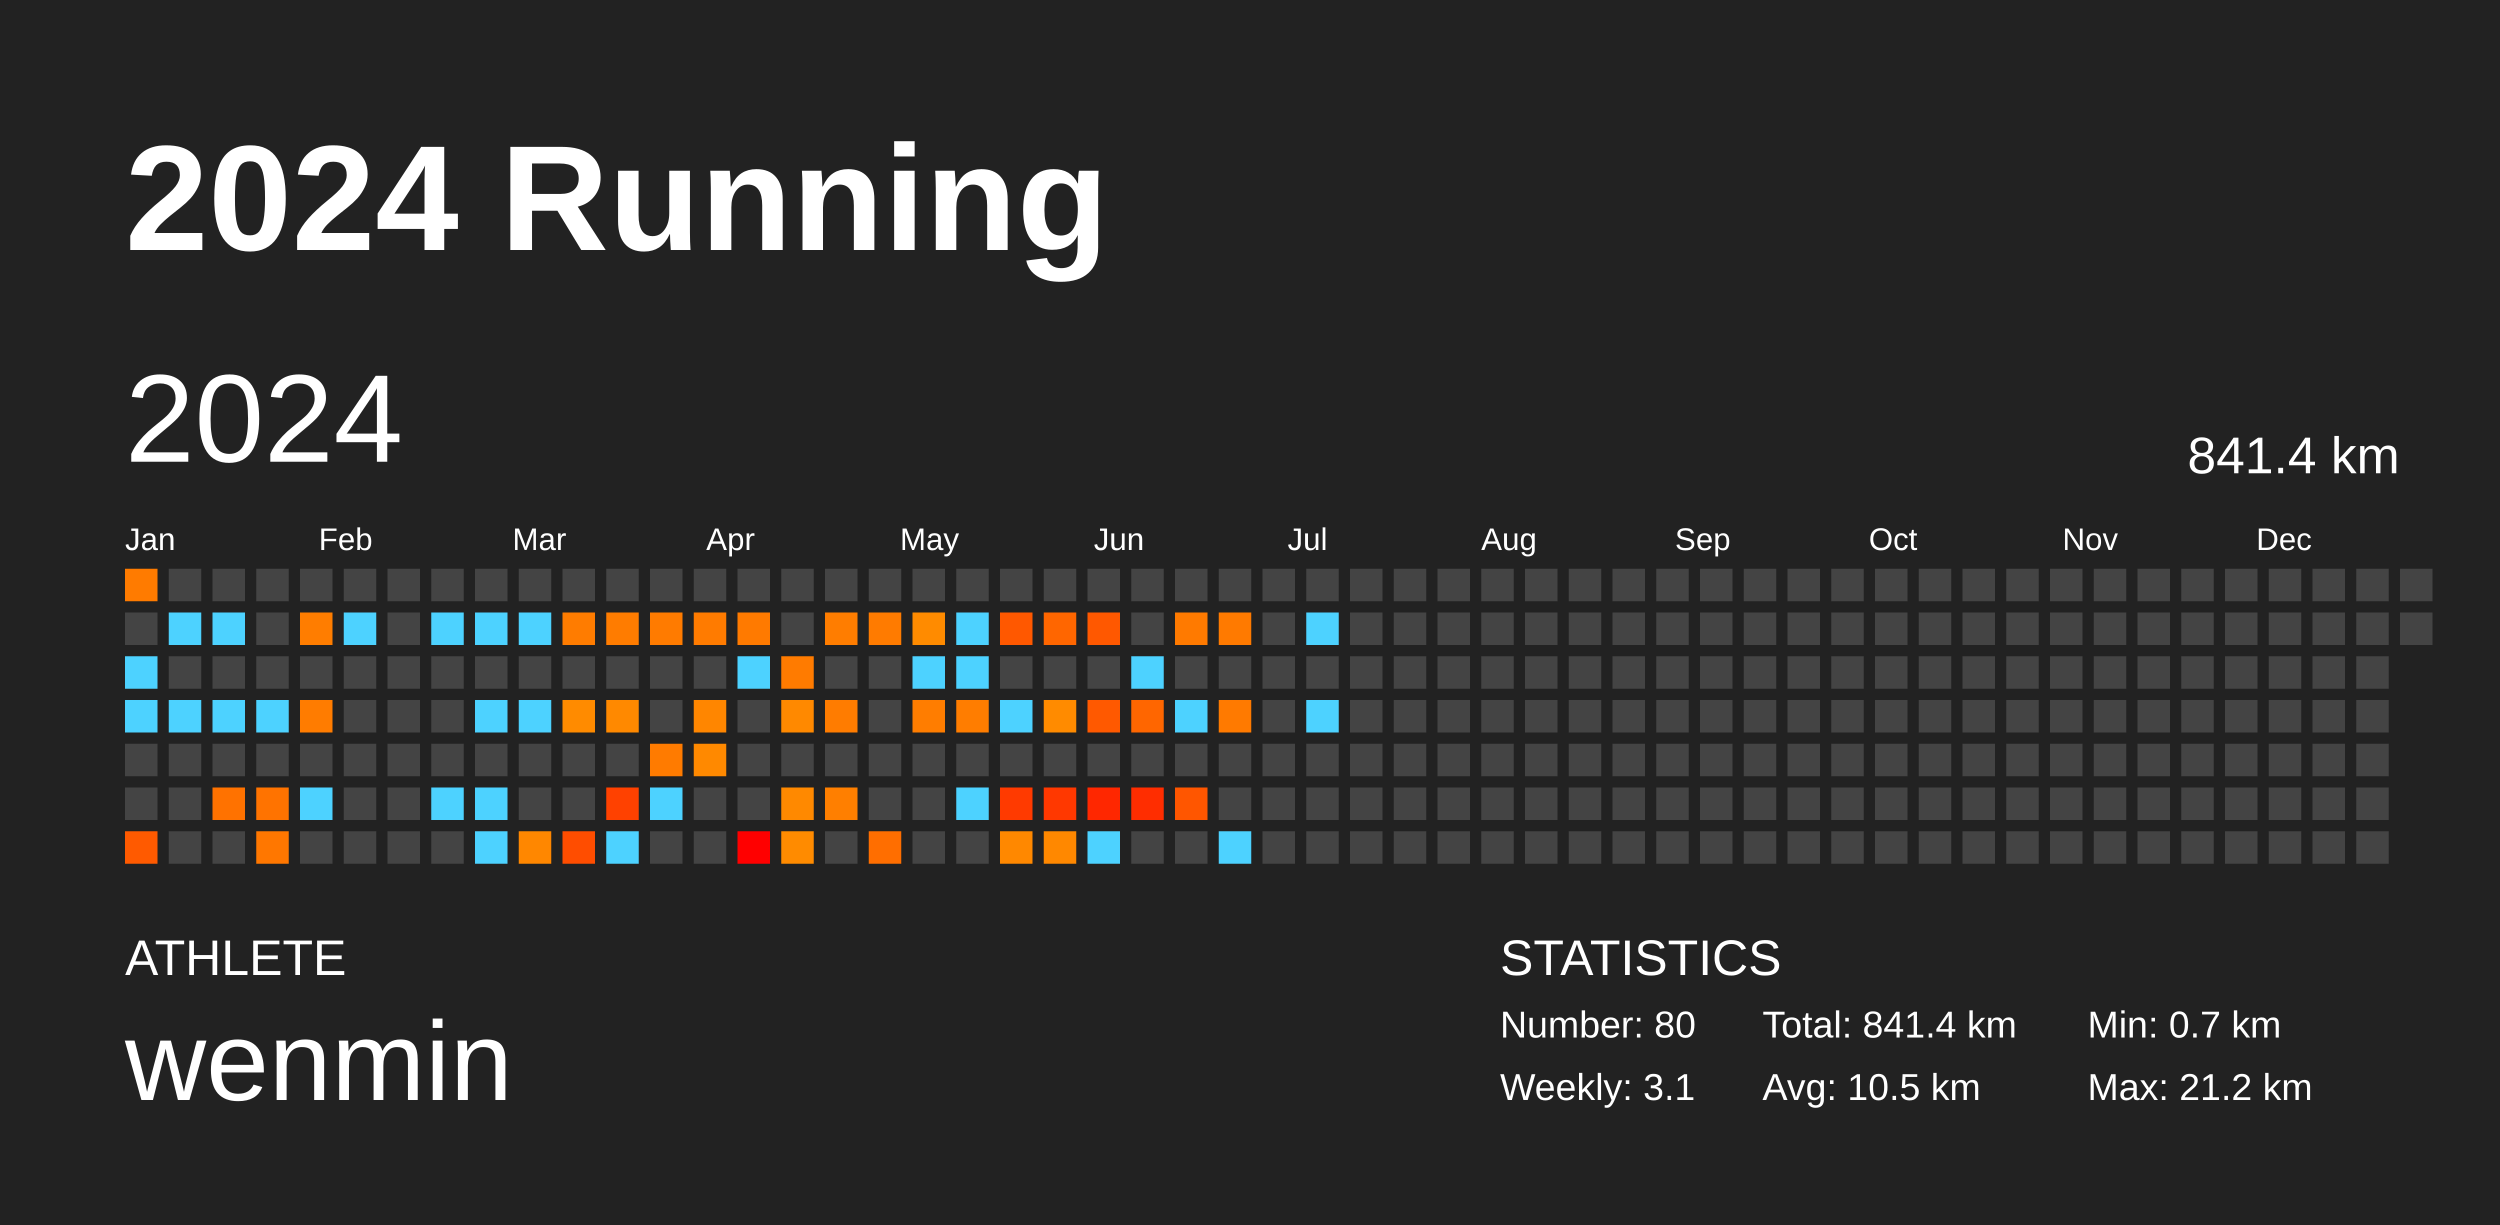
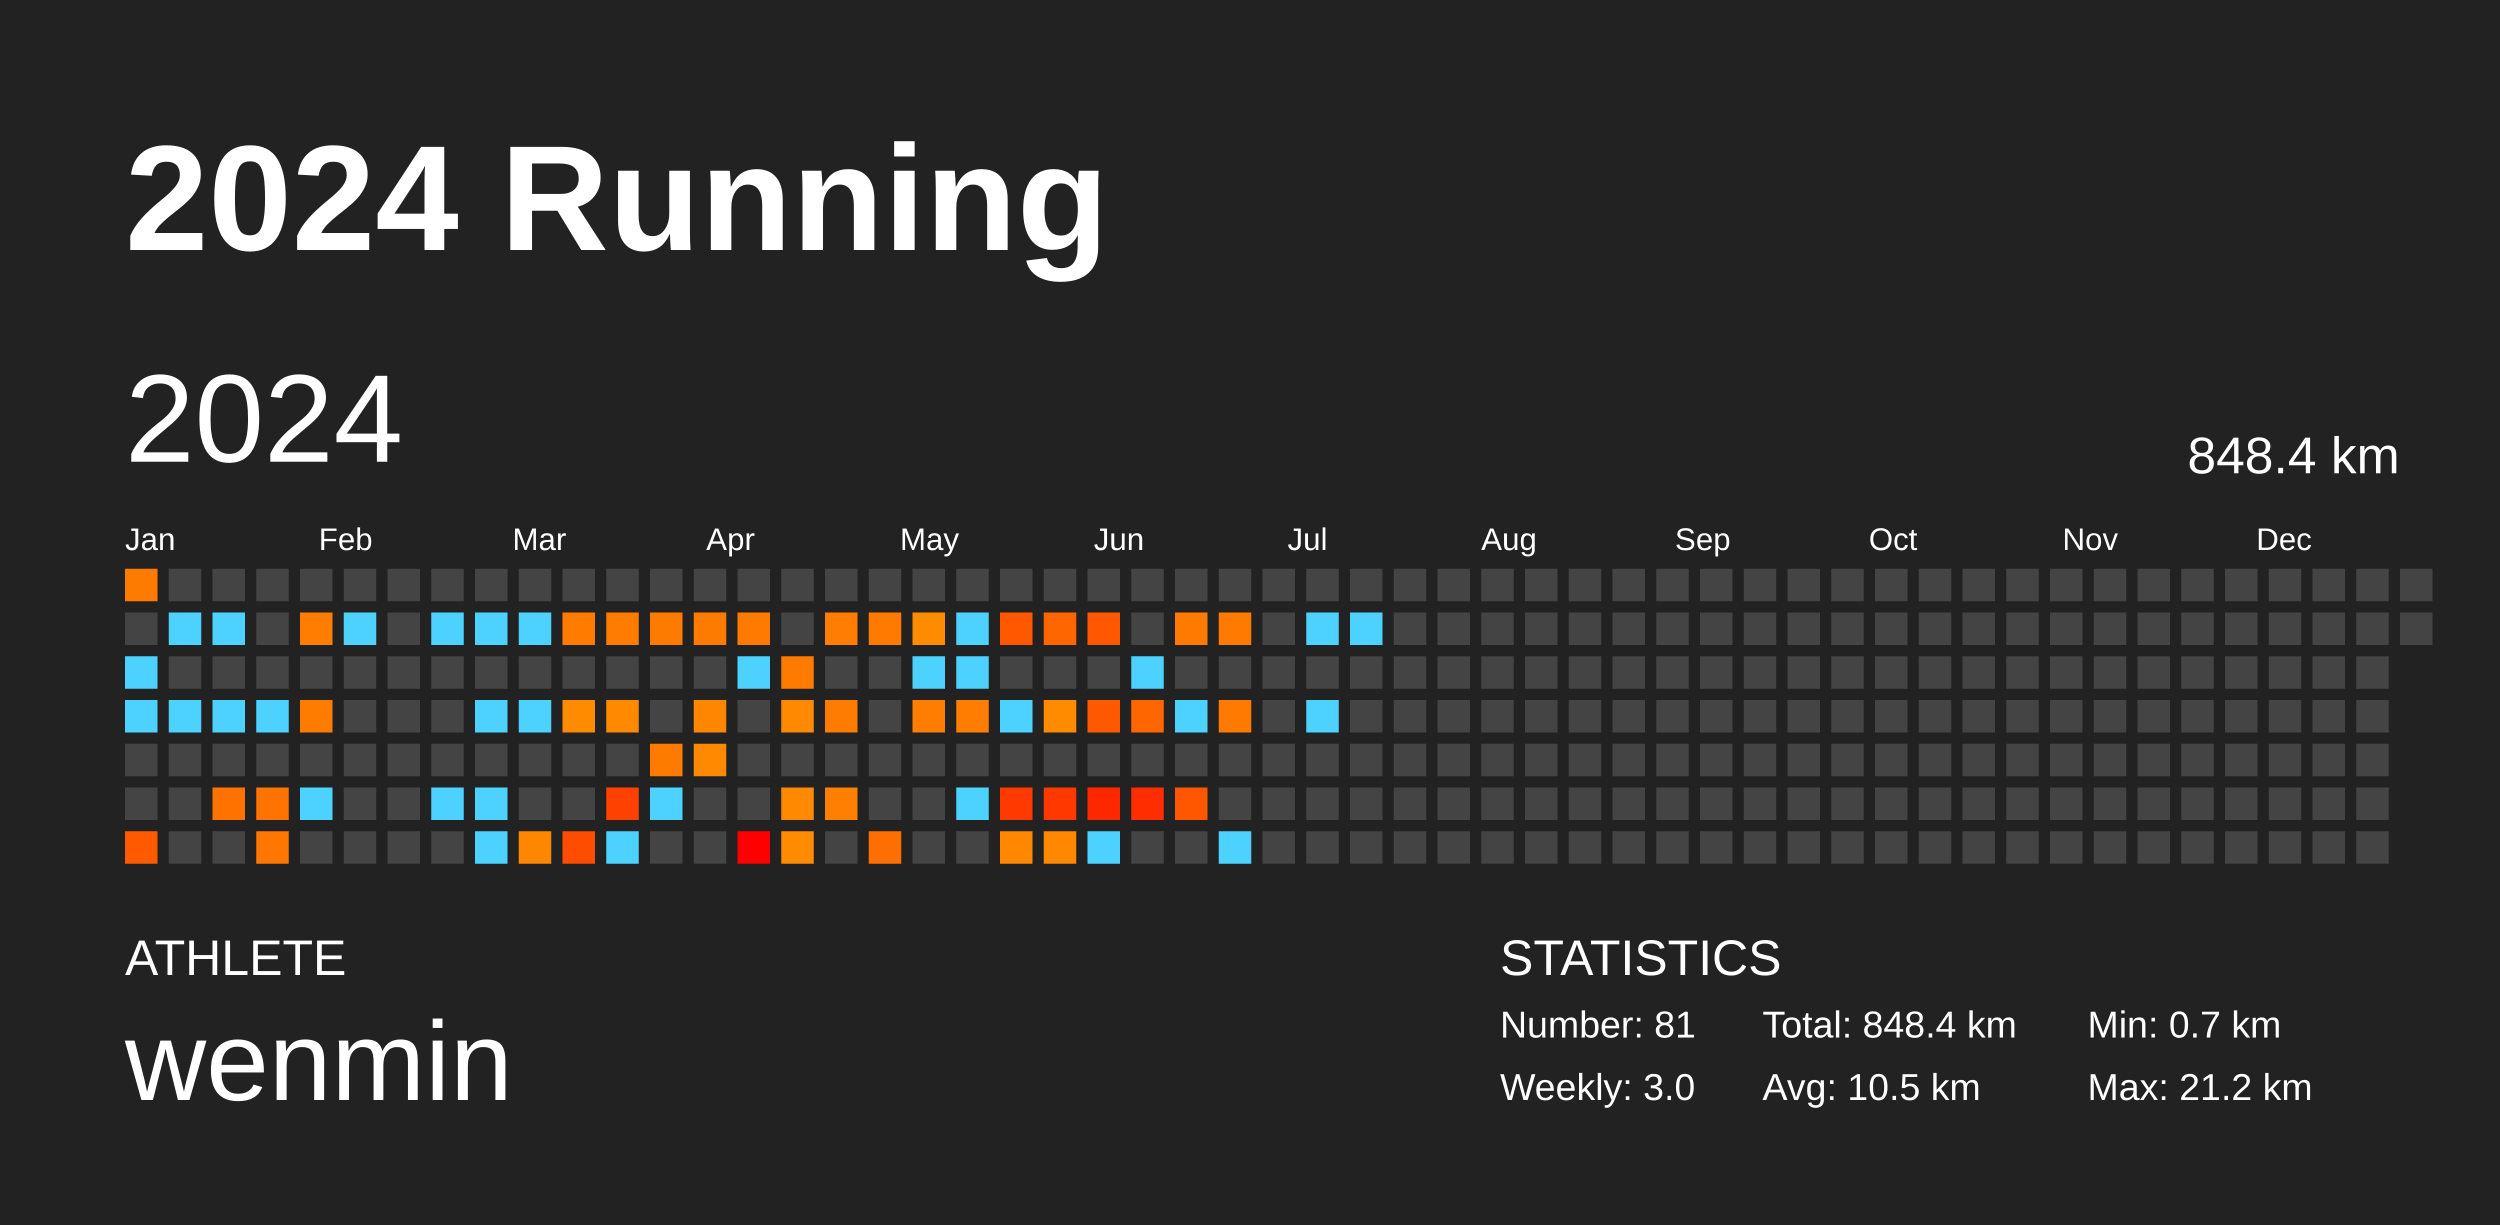
<svg xmlns="http://www.w3.org/2000/svg" baseProfile="full" height="98mm" version="1.1" viewBox="0,0,200,98" width="200mm">
  <defs />
  <rect fill="#222222" height="98" width="200" x="0" y="0" />
  <text fill="#FFFFFF" style="font-size:12px; font-family:Arial; font-weight:bold;" x="10" y="20">2024 Running</text>
  <text fill="#FFFFFF" style="font-size:4px; font-family:Arial" x="10" y="78">ATHLETE</text>
  <text fill="#FFFFFF" style="font-size:9px; font-family:Arial" x="10" y="88">wenmin</text>
  <text fill="#FFFFFF" style="font-size:4px; font-family:Arial" x="120" y="78">STATISTICS</text>
-   <text fill="#FFFFFF" style="font-size:3px; font-family:Arial" x="120" y="83">Number: 80</text>
-   <text fill="#FFFFFF" style="font-size:3px; font-family:Arial" x="120" y="88">Weekly: 3.1</text>
-   <text fill="#FFFFFF" style="font-size:3px; font-family:Arial" x="141" y="83">Total: 841.4 km</text>
+   <text fill="#FFFFFF" style="font-size:3px; font-family:Arial" x="120" y="83">Number: 81</text>
+   <text fill="#FFFFFF" style="font-size:3px; font-family:Arial" x="120" y="88">Weekly: 3.0</text>
+   <text fill="#FFFFFF" style="font-size:3px; font-family:Arial" x="141" y="83">Total: 848.4 km</text>
  <text fill="#FFFFFF" style="font-size:3px; font-family:Arial" x="141" y="88">Avg: 10.5 km</text>
  <text fill="#FFFFFF" style="font-size:3px; font-family:Arial" x="167" y="83">Min: 0.7 km</text>
  <text fill="#FFFFFF" style="font-size:3px; font-family:Arial" x="167" y="88">Max: 21.2 km</text>
  <text dominant-baseline="hanging" fill="#FFFFFF" style="font-size:10.0px; font-family:Arial;" x="10" y="30">2024</text>
-   <text dominant-baseline="hanging" fill="#FFFFFF" style="font-size:4.125px; font-family:Arial;" x="175" y="35">841.4 km</text>
+   <text dominant-baseline="hanging" fill="#FFFFFF" style="font-size:4.125px; font-family:Arial;" x="175" y="35">848.4 km</text>
  <text fill="#FFFFFF" style="font-size:2.5px; font-family:Arial" x="10.0" y="44">Jan</text>
  <text fill="#FFFFFF" style="font-size:2.5px; font-family:Arial" x="25.5" y="44">Feb</text>
  <text fill="#FFFFFF" style="font-size:2.5px; font-family:Arial" x="41.0" y="44">Mar</text>
  <text fill="#FFFFFF" style="font-size:2.5px; font-family:Arial" x="56.5" y="44">Apr</text>
  <text fill="#FFFFFF" style="font-size:2.5px; font-family:Arial" x="72.0" y="44">May</text>
  <text fill="#FFFFFF" style="font-size:2.5px; font-family:Arial" x="87.5" y="44">Jun</text>
  <text fill="#FFFFFF" style="font-size:2.5px; font-family:Arial" x="103.0" y="44">Jul</text>
  <text fill="#FFFFFF" style="font-size:2.5px; font-family:Arial" x="118.5" y="44">Aug</text>
  <text fill="#FFFFFF" style="font-size:2.5px; font-family:Arial" x="134.0" y="44">Sep</text>
  <text fill="#FFFFFF" style="font-size:2.5px; font-family:Arial" x="149.5" y="44">Oct</text>
  <text fill="#FFFFFF" style="font-size:2.5px; font-family:Arial" x="165.0" y="44">Nov</text>
  <text fill="#FFFFFF" style="font-size:2.5px; font-family:Arial" x="180.5" y="44">Dec</text>
  <rect fill="#ff7b00" height="2.6" width="2.6" x="10.0" y="45.5" />
  <rect fill="#444444" height="2.6" width="2.6" x="10.0" y="49.0" />
  <rect fill="#4dd2ff" height="2.6" width="2.6" x="10.0" y="52.5" />
  <rect fill="#4dd2ff" height="2.6" width="2.6" x="10.0" y="56.0" />
  <rect fill="#444444" height="2.6" width="2.6" x="10.0" y="59.5" />
  <rect fill="#444444" height="2.6" width="2.6" x="10.0" y="63.0" />
  <rect fill="#ff5a00" height="2.6" width="2.6" x="10.0" y="66.5" />
  <rect fill="#444444" height="2.6" width="2.6" x="13.5" y="45.5" />
  <rect fill="#4dd2ff" height="2.6" width="2.6" x="13.5" y="49.0" />
  <rect fill="#444444" height="2.6" width="2.6" x="13.5" y="52.5" />
  <rect fill="#4dd2ff" height="2.6" width="2.6" x="13.5" y="56.0" />
  <rect fill="#444444" height="2.6" width="2.6" x="13.5" y="59.5" />
  <rect fill="#444444" height="2.6" width="2.6" x="13.5" y="63.0" />
  <rect fill="#444444" height="2.6" width="2.6" x="13.5" y="66.5" />
  <rect fill="#444444" height="2.6" width="2.6" x="17.0" y="45.5" />
  <rect fill="#4dd2ff" height="2.6" width="2.6" x="17.0" y="49.0" />
  <rect fill="#444444" height="2.6" width="2.6" x="17.0" y="52.5" />
  <rect fill="#4dd2ff" height="2.6" width="2.6" x="17.0" y="56.0" />
  <rect fill="#444444" height="2.6" width="2.6" x="17.0" y="59.5" />
  <rect fill="#ff7200" height="2.6" width="2.6" x="17.0" y="63.0" />
  <rect fill="#444444" height="2.6" width="2.6" x="17.0" y="66.5" />
  <rect fill="#444444" height="2.6" width="2.6" x="20.5" y="45.5" />
  <rect fill="#444444" height="2.6" width="2.6" x="20.5" y="49.0" />
  <rect fill="#444444" height="2.6" width="2.6" x="20.5" y="52.5" />
  <rect fill="#4dd2ff" height="2.6" width="2.6" x="20.5" y="56.0" />
  <rect fill="#444444" height="2.6" width="2.6" x="20.5" y="59.5" />
  <rect fill="#ff7300" height="2.6" width="2.6" x="20.5" y="63.0" />
  <rect fill="#ff7700" height="2.6" width="2.6" x="20.5" y="66.5" />
  <rect fill="#444444" height="2.6" width="2.6" x="24.0" y="45.5" />
  <rect fill="#ff7d00" height="2.6" width="2.6" x="24.0" y="49.0" />
  <rect fill="#444444" height="2.6" width="2.6" x="24.0" y="52.5" />
  <rect fill="#ff7c00" height="2.6" width="2.6" x="24.0" y="56.0" />
  <rect fill="#444444" height="2.6" width="2.6" x="24.0" y="59.5" />
  <rect fill="#4dd2ff" height="2.6" width="2.6" x="24.0" y="63.0" />
  <rect fill="#444444" height="2.6" width="2.6" x="24.0" y="66.5" />
  <rect fill="#444444" height="2.6" width="2.6" x="27.5" y="45.5" />
  <rect fill="#4dd2ff" height="2.6" width="2.6" x="27.5" y="49.0" />
  <rect fill="#444444" height="2.6" width="2.6" x="27.5" y="52.5" />
  <rect fill="#444444" height="2.6" width="2.6" x="27.5" y="56.0" />
  <rect fill="#444444" height="2.6" width="2.6" x="27.5" y="59.5" />
  <rect fill="#444444" height="2.6" width="2.6" x="27.5" y="63.0" />
  <rect fill="#444444" height="2.6" width="2.6" x="27.5" y="66.5" />
  <rect fill="#444444" height="2.6" width="2.6" x="31.0" y="45.5" />
  <rect fill="#444444" height="2.6" width="2.6" x="31.0" y="49.0" />
  <rect fill="#444444" height="2.6" width="2.6" x="31.0" y="52.5" />
  <rect fill="#444444" height="2.6" width="2.6" x="31.0" y="56.0" />
  <rect fill="#444444" height="2.6" width="2.6" x="31.0" y="59.5" />
  <rect fill="#444444" height="2.6" width="2.6" x="31.0" y="63.0" />
  <rect fill="#444444" height="2.6" width="2.6" x="31.0" y="66.5" />
  <rect fill="#444444" height="2.6" width="2.6" x="34.5" y="45.5" />
  <rect fill="#4dd2ff" height="2.6" width="2.6" x="34.5" y="49.0" />
  <rect fill="#444444" height="2.6" width="2.6" x="34.5" y="52.5" />
  <rect fill="#444444" height="2.6" width="2.6" x="34.5" y="56.0" />
  <rect fill="#444444" height="2.6" width="2.6" x="34.5" y="59.5" />
  <rect fill="#4dd2ff" height="2.6" width="2.6" x="34.5" y="63.0" />
  <rect fill="#444444" height="2.6" width="2.6" x="34.5" y="66.5" />
  <rect fill="#444444" height="2.6" width="2.6" x="38.0" y="45.5" />
  <rect fill="#4dd2ff" height="2.6" width="2.6" x="38.0" y="49.0" />
  <rect fill="#444444" height="2.6" width="2.6" x="38.0" y="52.5" />
  <rect fill="#4dd2ff" height="2.6" width="2.6" x="38.0" y="56.0" />
  <rect fill="#444444" height="2.6" width="2.6" x="38.0" y="59.5" />
  <rect fill="#4dd2ff" height="2.6" width="2.6" x="38.0" y="63.0" />
  <rect fill="#4dd2ff" height="2.6" width="2.6" x="38.0" y="66.5" />
  <rect fill="#444444" height="2.6" width="2.6" x="41.5" y="45.5" />
  <rect fill="#4dd2ff" height="2.6" width="2.6" x="41.5" y="49.0" />
  <rect fill="#444444" height="2.6" width="2.6" x="41.5" y="52.5" />
  <rect fill="#4dd2ff" height="2.6" width="2.6" x="41.5" y="56.0" />
  <rect fill="#444444" height="2.6" width="2.6" x="41.5" y="59.5" />
  <rect fill="#444444" height="2.6" width="2.6" x="41.5" y="63.0" />
  <rect fill="#ff8700" height="2.6" width="2.6" x="41.5" y="66.5" />
  <rect fill="#444444" height="2.6" width="2.6" x="45.0" y="45.5" />
  <rect fill="#ff7c00" height="2.6" width="2.6" x="45.0" y="49.0" />
  <rect fill="#444444" height="2.6" width="2.6" x="45.0" y="52.5" />
  <rect fill="#ff8b00" height="2.6" width="2.6" x="45.0" y="56.0" />
  <rect fill="#444444" height="2.6" width="2.6" x="45.0" y="59.5" />
  <rect fill="#444444" height="2.6" width="2.6" x="45.0" y="63.0" />
  <rect fill="#ff4d00" height="2.6" width="2.6" x="45.0" y="66.5" />
  <rect fill="#444444" height="2.6" width="2.6" x="48.5" y="45.5" />
  <rect fill="#ff7c00" height="2.6" width="2.6" x="48.5" y="49.0" />
  <rect fill="#444444" height="2.6" width="2.6" x="48.5" y="52.5" />
  <rect fill="#ff8900" height="2.6" width="2.6" x="48.5" y="56.0" />
  <rect fill="#444444" height="2.6" width="2.6" x="48.5" y="59.5" />
  <rect fill="#ff4100" height="2.6" width="2.6" x="48.5" y="63.0" />
  <rect fill="#4dd2ff" height="2.6" width="2.6" x="48.5" y="66.5" />
  <rect fill="#444444" height="2.6" width="2.6" x="52.0" y="45.5" />
  <rect fill="#ff7b00" height="2.6" width="2.6" x="52.0" y="49.0" />
  <rect fill="#444444" height="2.6" width="2.6" x="52.0" y="52.5" />
  <rect fill="#444444" height="2.6" width="2.6" x="52.0" y="56.0" />
  <rect fill="#ff7b00" height="2.6" width="2.6" x="52.0" y="59.5" />
  <rect fill="#4dd2ff" height="2.6" width="2.6" x="52.0" y="63.0" />
  <rect fill="#444444" height="2.6" width="2.6" x="52.0" y="66.5" />
  <rect fill="#444444" height="2.6" width="2.6" x="55.5" y="45.5" />
  <rect fill="#ff7b00" height="2.6" width="2.6" x="55.5" y="49.0" />
  <rect fill="#444444" height="2.6" width="2.6" x="55.5" y="52.5" />
  <rect fill="#ff8600" height="2.6" width="2.6" x="55.5" y="56.0" />
  <rect fill="#ff8900" height="2.6" width="2.6" x="55.5" y="59.5" />
  <rect fill="#444444" height="2.6" width="2.6" x="55.5" y="63.0" />
  <rect fill="#444444" height="2.6" width="2.6" x="55.5" y="66.5" />
  <rect fill="#444444" height="2.6" width="2.6" x="59.0" y="45.5" />
  <rect fill="#ff7a00" height="2.6" width="2.6" x="59.0" y="49.0" />
  <rect fill="#4dd2ff" height="2.6" width="2.6" x="59.0" y="52.5" />
  <rect fill="#444444" height="2.6" width="2.6" x="59.0" y="56.0" />
  <rect fill="#444444" height="2.6" width="2.6" x="59.0" y="59.5" />
  <rect fill="#444444" height="2.6" width="2.6" x="59.0" y="63.0" />
  <rect fill="red" height="2.6" width="2.6" x="59.0" y="66.5" />
  <rect fill="#444444" height="2.6" width="2.6" x="62.5" y="45.5" />
  <rect fill="#444444" height="2.6" width="2.6" x="62.5" y="49.0" />
  <rect fill="#ff7b00" height="2.6" width="2.6" x="62.5" y="52.5" />
  <rect fill="#ff8900" height="2.6" width="2.6" x="62.5" y="56.0" />
  <rect fill="#444444" height="2.6" width="2.6" x="62.5" y="59.5" />
  <rect fill="#ff8900" height="2.6" width="2.6" x="62.5" y="63.0" />
  <rect fill="#ff8b00" height="2.6" width="2.6" x="62.5" y="66.5" />
  <rect fill="#444444" height="2.6" width="2.6" x="66.0" y="45.5" />
  <rect fill="#ff7d00" height="2.6" width="2.6" x="66.0" y="49.0" />
  <rect fill="#444444" height="2.6" width="2.6" x="66.0" y="52.5" />
  <rect fill="#ff7c00" height="2.6" width="2.6" x="66.0" y="56.0" />
  <rect fill="#444444" height="2.6" width="2.6" x="66.0" y="59.5" />
  <rect fill="#ff7f00" height="2.6" width="2.6" x="66.0" y="63.0" />
  <rect fill="#444444" height="2.6" width="2.6" x="66.0" y="66.5" />
  <rect fill="#444444" height="2.6" width="2.6" x="69.5" y="45.5" />
  <rect fill="#ff7b00" height="2.6" width="2.6" x="69.5" y="49.0" />
  <rect fill="#444444" height="2.6" width="2.6" x="69.5" y="52.5" />
  <rect fill="#444444" height="2.6" width="2.6" x="69.5" y="56.0" />
  <rect fill="#444444" height="2.6" width="2.6" x="69.5" y="59.5" />
  <rect fill="#444444" height="2.6" width="2.6" x="69.5" y="63.0" />
  <rect fill="#ff6e00" height="2.6" width="2.6" x="69.5" y="66.5" />
  <rect fill="#444444" height="2.6" width="2.6" x="73.0" y="45.5" />
  <rect fill="#ff8b00" height="2.6" width="2.6" x="73.0" y="49.0" />
  <rect fill="#4dd2ff" height="2.6" width="2.6" x="73.0" y="52.5" />
  <rect fill="#ff7d00" height="2.6" width="2.6" x="73.0" y="56.0" />
  <rect fill="#444444" height="2.6" width="2.6" x="73.0" y="59.5" />
  <rect fill="#444444" height="2.6" width="2.6" x="73.0" y="63.0" />
  <rect fill="#444444" height="2.6" width="2.6" x="73.0" y="66.5" />
  <rect fill="#444444" height="2.6" width="2.6" x="76.5" y="45.5" />
  <rect fill="#4dd2ff" height="2.6" width="2.6" x="76.5" y="49.0" />
  <rect fill="#4dd2ff" height="2.6" width="2.6" x="76.5" y="52.5" />
  <rect fill="#ff7d00" height="2.6" width="2.6" x="76.5" y="56.0" />
  <rect fill="#444444" height="2.6" width="2.6" x="76.5" y="59.5" />
  <rect fill="#4dd2ff" height="2.6" width="2.6" x="76.5" y="63.0" />
  <rect fill="#444444" height="2.6" width="2.6" x="76.5" y="66.5" />
  <rect fill="#444444" height="2.6" width="2.6" x="80.0" y="45.5" />
  <rect fill="#ff5800" height="2.6" width="2.6" x="80.0" y="49.0" />
  <rect fill="#444444" height="2.6" width="2.6" x="80.0" y="52.5" />
  <rect fill="#4dd2ff" height="2.6" width="2.6" x="80.0" y="56.0" />
  <rect fill="#444444" height="2.6" width="2.6" x="80.0" y="59.5" />
  <rect fill="#ff3a00" height="2.6" width="2.6" x="80.0" y="63.0" />
  <rect fill="#ff8800" height="2.6" width="2.6" x="80.0" y="66.5" />
  <rect fill="#444444" height="2.6" width="2.6" x="83.5" y="45.5" />
  <rect fill="#ff6600" height="2.6" width="2.6" x="83.5" y="49.0" />
  <rect fill="#444444" height="2.6" width="2.6" x="83.5" y="52.5" />
  <rect fill="#ff8b00" height="2.6" width="2.6" x="83.5" y="56.0" />
  <rect fill="#444444" height="2.6" width="2.6" x="83.5" y="59.5" />
  <rect fill="#ff3800" height="2.6" width="2.6" x="83.5" y="63.0" />
  <rect fill="#ff8800" height="2.6" width="2.6" x="83.5" y="66.5" />
  <rect fill="#444444" height="2.6" width="2.6" x="87.0" y="45.5" />
  <rect fill="#ff5800" height="2.6" width="2.6" x="87.0" y="49.0" />
  <rect fill="#444444" height="2.6" width="2.6" x="87.0" y="52.5" />
  <rect fill="#ff5900" height="2.6" width="2.6" x="87.0" y="56.0" />
  <rect fill="#444444" height="2.6" width="2.6" x="87.0" y="59.5" />
  <rect fill="#ff2700" height="2.6" width="2.6" x="87.0" y="63.0" />
  <rect fill="#4dd2ff" height="2.6" width="2.6" x="87.0" y="66.5" />
  <rect fill="#444444" height="2.6" width="2.6" x="90.5" y="45.5" />
  <rect fill="#444444" height="2.6" width="2.6" x="90.5" y="49.0" />
  <rect fill="#4dd2ff" height="2.6" width="2.6" x="90.5" y="52.5" />
  <rect fill="#ff6600" height="2.6" width="2.6" x="90.5" y="56.0" />
  <rect fill="#444444" height="2.6" width="2.6" x="90.5" y="59.5" />
  <rect fill="#ff2d00" height="2.6" width="2.6" x="90.5" y="63.0" />
  <rect fill="#444444" height="2.6" width="2.6" x="90.5" y="66.5" />
  <rect fill="#444444" height="2.6" width="2.6" x="94.0" y="45.5" />
  <rect fill="#ff7a00" height="2.6" width="2.6" x="94.0" y="49.0" />
  <rect fill="#444444" height="2.6" width="2.6" x="94.0" y="52.5" />
  <rect fill="#4dd2ff" height="2.6" width="2.6" x="94.0" y="56.0" />
  <rect fill="#444444" height="2.6" width="2.6" x="94.0" y="59.5" />
  <rect fill="#ff5600" height="2.6" width="2.6" x="94.0" y="63.0" />
  <rect fill="#444444" height="2.6" width="2.6" x="94.0" y="66.5" />
  <rect fill="#444444" height="2.6" width="2.6" x="97.5" y="45.5" />
  <rect fill="#ff7a00" height="2.6" width="2.6" x="97.5" y="49.0" />
  <rect fill="#444444" height="2.6" width="2.6" x="97.5" y="52.5" />
  <rect fill="#ff7a00" height="2.6" width="2.6" x="97.5" y="56.0" />
  <rect fill="#444444" height="2.6" width="2.6" x="97.5" y="59.5" />
  <rect fill="#444444" height="2.6" width="2.6" x="97.5" y="63.0" />
  <rect fill="#4dd2ff" height="2.6" width="2.6" x="97.5" y="66.5" />
  <rect fill="#444444" height="2.6" width="2.6" x="101.0" y="45.5" />
  <rect fill="#444444" height="2.6" width="2.6" x="101.0" y="49.0" />
  <rect fill="#444444" height="2.6" width="2.6" x="101.0" y="52.5" />
  <rect fill="#444444" height="2.6" width="2.6" x="101.0" y="56.0" />
  <rect fill="#444444" height="2.6" width="2.6" x="101.0" y="59.5" />
  <rect fill="#444444" height="2.6" width="2.6" x="101.0" y="63.0" />
  <rect fill="#444444" height="2.6" width="2.6" x="101.0" y="66.5" />
  <rect fill="#444444" height="2.6" width="2.6" x="104.5" y="45.5" />
  <rect fill="#4dd2ff" height="2.6" width="2.6" x="104.5" y="49.0" />
  <rect fill="#444444" height="2.6" width="2.6" x="104.5" y="52.5" />
  <rect fill="#4dd2ff" height="2.6" width="2.6" x="104.5" y="56.0" />
  <rect fill="#444444" height="2.6" width="2.6" x="104.5" y="59.5" />
  <rect fill="#444444" height="2.6" width="2.6" x="104.5" y="63.0" />
  <rect fill="#444444" height="2.6" width="2.6" x="104.5" y="66.5" />
  <rect fill="#444444" height="2.6" width="2.6" x="108.0" y="45.5" />
-   <rect fill="#444444" height="2.6" width="2.6" x="108.0" y="49.0" />
+   <rect fill="#4dd2ff" height="2.6" width="2.6" x="108.0" y="49.0" />
  <rect fill="#444444" height="2.6" width="2.6" x="108.0" y="52.5" />
  <rect fill="#444444" height="2.6" width="2.6" x="108.0" y="56.0" />
  <rect fill="#444444" height="2.6" width="2.6" x="108.0" y="59.5" />
  <rect fill="#444444" height="2.6" width="2.6" x="108.0" y="63.0" />
  <rect fill="#444444" height="2.6" width="2.6" x="108.0" y="66.5" />
  <rect fill="#444444" height="2.6" width="2.6" x="111.5" y="45.5" />
  <rect fill="#444444" height="2.6" width="2.6" x="111.5" y="49.0" />
  <rect fill="#444444" height="2.6" width="2.6" x="111.5" y="52.5" />
  <rect fill="#444444" height="2.6" width="2.6" x="111.5" y="56.0" />
  <rect fill="#444444" height="2.6" width="2.6" x="111.5" y="59.5" />
  <rect fill="#444444" height="2.6" width="2.6" x="111.5" y="63.0" />
  <rect fill="#444444" height="2.6" width="2.6" x="111.5" y="66.5" />
  <rect fill="#444444" height="2.6" width="2.6" x="115.0" y="45.5" />
  <rect fill="#444444" height="2.6" width="2.6" x="115.0" y="49.0" />
  <rect fill="#444444" height="2.6" width="2.6" x="115.0" y="52.5" />
  <rect fill="#444444" height="2.6" width="2.6" x="115.0" y="56.0" />
  <rect fill="#444444" height="2.6" width="2.6" x="115.0" y="59.5" />
  <rect fill="#444444" height="2.6" width="2.6" x="115.0" y="63.0" />
  <rect fill="#444444" height="2.6" width="2.6" x="115.0" y="66.5" />
  <rect fill="#444444" height="2.6" width="2.6" x="118.5" y="45.5" />
  <rect fill="#444444" height="2.6" width="2.6" x="118.5" y="49.0" />
  <rect fill="#444444" height="2.6" width="2.6" x="118.5" y="52.5" />
  <rect fill="#444444" height="2.6" width="2.6" x="118.5" y="56.0" />
  <rect fill="#444444" height="2.6" width="2.6" x="118.5" y="59.5" />
  <rect fill="#444444" height="2.6" width="2.6" x="118.5" y="63.0" />
  <rect fill="#444444" height="2.6" width="2.6" x="118.5" y="66.5" />
  <rect fill="#444444" height="2.6" width="2.6" x="122.0" y="45.5" />
  <rect fill="#444444" height="2.6" width="2.6" x="122.0" y="49.0" />
  <rect fill="#444444" height="2.6" width="2.6" x="122.0" y="52.5" />
  <rect fill="#444444" height="2.6" width="2.6" x="122.0" y="56.0" />
  <rect fill="#444444" height="2.6" width="2.6" x="122.0" y="59.5" />
  <rect fill="#444444" height="2.6" width="2.6" x="122.0" y="63.0" />
  <rect fill="#444444" height="2.6" width="2.6" x="122.0" y="66.5" />
  <rect fill="#444444" height="2.6" width="2.6" x="125.5" y="45.5" />
  <rect fill="#444444" height="2.6" width="2.6" x="125.5" y="49.0" />
  <rect fill="#444444" height="2.6" width="2.6" x="125.5" y="52.5" />
  <rect fill="#444444" height="2.6" width="2.6" x="125.5" y="56.0" />
  <rect fill="#444444" height="2.6" width="2.6" x="125.5" y="59.5" />
  <rect fill="#444444" height="2.6" width="2.6" x="125.5" y="63.0" />
  <rect fill="#444444" height="2.6" width="2.6" x="125.5" y="66.5" />
  <rect fill="#444444" height="2.6" width="2.6" x="129.0" y="45.5" />
  <rect fill="#444444" height="2.6" width="2.6" x="129.0" y="49.0" />
  <rect fill="#444444" height="2.6" width="2.6" x="129.0" y="52.5" />
  <rect fill="#444444" height="2.6" width="2.6" x="129.0" y="56.0" />
  <rect fill="#444444" height="2.6" width="2.6" x="129.0" y="59.5" />
  <rect fill="#444444" height="2.6" width="2.6" x="129.0" y="63.0" />
  <rect fill="#444444" height="2.6" width="2.6" x="129.0" y="66.5" />
  <rect fill="#444444" height="2.6" width="2.6" x="132.5" y="45.5" />
  <rect fill="#444444" height="2.6" width="2.6" x="132.5" y="49.0" />
  <rect fill="#444444" height="2.6" width="2.6" x="132.5" y="52.5" />
  <rect fill="#444444" height="2.6" width="2.6" x="132.5" y="56.0" />
  <rect fill="#444444" height="2.6" width="2.6" x="132.5" y="59.5" />
  <rect fill="#444444" height="2.6" width="2.6" x="132.5" y="63.0" />
  <rect fill="#444444" height="2.6" width="2.6" x="132.5" y="66.5" />
  <rect fill="#444444" height="2.6" width="2.6" x="136.0" y="45.5" />
  <rect fill="#444444" height="2.6" width="2.6" x="136.0" y="49.0" />
  <rect fill="#444444" height="2.6" width="2.6" x="136.0" y="52.5" />
  <rect fill="#444444" height="2.6" width="2.6" x="136.0" y="56.0" />
  <rect fill="#444444" height="2.6" width="2.6" x="136.0" y="59.5" />
  <rect fill="#444444" height="2.6" width="2.6" x="136.0" y="63.0" />
  <rect fill="#444444" height="2.6" width="2.6" x="136.0" y="66.5" />
  <rect fill="#444444" height="2.6" width="2.6" x="139.5" y="45.5" />
  <rect fill="#444444" height="2.6" width="2.6" x="139.5" y="49.0" />
  <rect fill="#444444" height="2.6" width="2.6" x="139.5" y="52.5" />
  <rect fill="#444444" height="2.6" width="2.6" x="139.5" y="56.0" />
  <rect fill="#444444" height="2.6" width="2.6" x="139.5" y="59.5" />
  <rect fill="#444444" height="2.6" width="2.6" x="139.5" y="63.0" />
  <rect fill="#444444" height="2.6" width="2.6" x="139.5" y="66.5" />
  <rect fill="#444444" height="2.6" width="2.6" x="143.0" y="45.5" />
  <rect fill="#444444" height="2.6" width="2.6" x="143.0" y="49.0" />
  <rect fill="#444444" height="2.6" width="2.6" x="143.0" y="52.5" />
  <rect fill="#444444" height="2.6" width="2.6" x="143.0" y="56.0" />
  <rect fill="#444444" height="2.6" width="2.6" x="143.0" y="59.5" />
  <rect fill="#444444" height="2.6" width="2.6" x="143.0" y="63.0" />
  <rect fill="#444444" height="2.6" width="2.6" x="143.0" y="66.5" />
  <rect fill="#444444" height="2.6" width="2.6" x="146.5" y="45.5" />
  <rect fill="#444444" height="2.6" width="2.6" x="146.5" y="49.0" />
  <rect fill="#444444" height="2.6" width="2.6" x="146.5" y="52.5" />
  <rect fill="#444444" height="2.6" width="2.6" x="146.5" y="56.0" />
  <rect fill="#444444" height="2.6" width="2.6" x="146.5" y="59.5" />
  <rect fill="#444444" height="2.6" width="2.6" x="146.5" y="63.0" />
  <rect fill="#444444" height="2.6" width="2.6" x="146.5" y="66.5" />
  <rect fill="#444444" height="2.6" width="2.6" x="150.0" y="45.5" />
  <rect fill="#444444" height="2.6" width="2.6" x="150.0" y="49.0" />
  <rect fill="#444444" height="2.6" width="2.6" x="150.0" y="52.5" />
  <rect fill="#444444" height="2.6" width="2.6" x="150.0" y="56.0" />
  <rect fill="#444444" height="2.6" width="2.6" x="150.0" y="59.5" />
  <rect fill="#444444" height="2.6" width="2.6" x="150.0" y="63.0" />
  <rect fill="#444444" height="2.6" width="2.6" x="150.0" y="66.5" />
  <rect fill="#444444" height="2.6" width="2.6" x="153.5" y="45.5" />
  <rect fill="#444444" height="2.6" width="2.6" x="153.5" y="49.0" />
  <rect fill="#444444" height="2.6" width="2.6" x="153.5" y="52.5" />
  <rect fill="#444444" height="2.6" width="2.6" x="153.5" y="56.0" />
  <rect fill="#444444" height="2.6" width="2.6" x="153.5" y="59.5" />
  <rect fill="#444444" height="2.6" width="2.6" x="153.5" y="63.0" />
  <rect fill="#444444" height="2.6" width="2.6" x="153.5" y="66.5" />
  <rect fill="#444444" height="2.6" width="2.6" x="157.0" y="45.5" />
  <rect fill="#444444" height="2.6" width="2.6" x="157.0" y="49.0" />
  <rect fill="#444444" height="2.6" width="2.6" x="157.0" y="52.5" />
  <rect fill="#444444" height="2.6" width="2.6" x="157.0" y="56.0" />
  <rect fill="#444444" height="2.6" width="2.6" x="157.0" y="59.5" />
  <rect fill="#444444" height="2.6" width="2.6" x="157.0" y="63.0" />
  <rect fill="#444444" height="2.6" width="2.6" x="157.0" y="66.5" />
  <rect fill="#444444" height="2.6" width="2.6" x="160.5" y="45.5" />
  <rect fill="#444444" height="2.6" width="2.6" x="160.5" y="49.0" />
  <rect fill="#444444" height="2.6" width="2.6" x="160.5" y="52.5" />
  <rect fill="#444444" height="2.6" width="2.6" x="160.5" y="56.0" />
  <rect fill="#444444" height="2.6" width="2.6" x="160.5" y="59.5" />
  <rect fill="#444444" height="2.6" width="2.6" x="160.5" y="63.0" />
  <rect fill="#444444" height="2.6" width="2.6" x="160.5" y="66.5" />
  <rect fill="#444444" height="2.6" width="2.6" x="164.0" y="45.5" />
  <rect fill="#444444" height="2.6" width="2.6" x="164.0" y="49.0" />
  <rect fill="#444444" height="2.6" width="2.6" x="164.0" y="52.5" />
  <rect fill="#444444" height="2.6" width="2.6" x="164.0" y="56.0" />
  <rect fill="#444444" height="2.6" width="2.6" x="164.0" y="59.5" />
  <rect fill="#444444" height="2.6" width="2.6" x="164.0" y="63.0" />
  <rect fill="#444444" height="2.6" width="2.6" x="164.0" y="66.5" />
  <rect fill="#444444" height="2.6" width="2.6" x="167.5" y="45.5" />
  <rect fill="#444444" height="2.6" width="2.6" x="167.5" y="49.0" />
  <rect fill="#444444" height="2.6" width="2.6" x="167.5" y="52.5" />
  <rect fill="#444444" height="2.6" width="2.6" x="167.5" y="56.0" />
  <rect fill="#444444" height="2.6" width="2.6" x="167.5" y="59.5" />
  <rect fill="#444444" height="2.6" width="2.6" x="167.5" y="63.0" />
  <rect fill="#444444" height="2.6" width="2.6" x="167.5" y="66.5" />
  <rect fill="#444444" height="2.6" width="2.6" x="171.0" y="45.5" />
  <rect fill="#444444" height="2.6" width="2.6" x="171.0" y="49.0" />
  <rect fill="#444444" height="2.6" width="2.6" x="171.0" y="52.5" />
  <rect fill="#444444" height="2.6" width="2.6" x="171.0" y="56.0" />
  <rect fill="#444444" height="2.6" width="2.6" x="171.0" y="59.5" />
  <rect fill="#444444" height="2.6" width="2.6" x="171.0" y="63.0" />
  <rect fill="#444444" height="2.6" width="2.6" x="171.0" y="66.5" />
  <rect fill="#444444" height="2.6" width="2.6" x="174.5" y="45.5" />
  <rect fill="#444444" height="2.6" width="2.6" x="174.5" y="49.0" />
  <rect fill="#444444" height="2.6" width="2.6" x="174.5" y="52.5" />
  <rect fill="#444444" height="2.6" width="2.6" x="174.5" y="56.0" />
  <rect fill="#444444" height="2.6" width="2.6" x="174.5" y="59.5" />
  <rect fill="#444444" height="2.6" width="2.6" x="174.5" y="63.0" />
  <rect fill="#444444" height="2.6" width="2.6" x="174.5" y="66.5" />
  <rect fill="#444444" height="2.6" width="2.6" x="178.0" y="45.5" />
  <rect fill="#444444" height="2.6" width="2.6" x="178.0" y="49.0" />
  <rect fill="#444444" height="2.6" width="2.6" x="178.0" y="52.5" />
  <rect fill="#444444" height="2.6" width="2.6" x="178.0" y="56.0" />
  <rect fill="#444444" height="2.6" width="2.6" x="178.0" y="59.5" />
  <rect fill="#444444" height="2.6" width="2.6" x="178.0" y="63.0" />
  <rect fill="#444444" height="2.6" width="2.6" x="178.0" y="66.5" />
  <rect fill="#444444" height="2.6" width="2.6" x="181.5" y="45.5" />
  <rect fill="#444444" height="2.6" width="2.6" x="181.5" y="49.0" />
  <rect fill="#444444" height="2.6" width="2.6" x="181.5" y="52.5" />
  <rect fill="#444444" height="2.6" width="2.6" x="181.5" y="56.0" />
  <rect fill="#444444" height="2.6" width="2.6" x="181.5" y="59.5" />
  <rect fill="#444444" height="2.6" width="2.6" x="181.5" y="63.0" />
  <rect fill="#444444" height="2.6" width="2.6" x="181.5" y="66.5" />
  <rect fill="#444444" height="2.6" width="2.6" x="185.0" y="45.5" />
  <rect fill="#444444" height="2.6" width="2.6" x="185.0" y="49.0" />
  <rect fill="#444444" height="2.6" width="2.6" x="185.0" y="52.5" />
  <rect fill="#444444" height="2.6" width="2.6" x="185.0" y="56.0" />
  <rect fill="#444444" height="2.6" width="2.6" x="185.0" y="59.5" />
  <rect fill="#444444" height="2.6" width="2.6" x="185.0" y="63.0" />
  <rect fill="#444444" height="2.6" width="2.6" x="185.0" y="66.5" />
  <rect fill="#444444" height="2.6" width="2.6" x="188.5" y="45.5" />
  <rect fill="#444444" height="2.6" width="2.6" x="188.5" y="49.0" />
  <rect fill="#444444" height="2.6" width="2.6" x="188.5" y="52.5" />
  <rect fill="#444444" height="2.6" width="2.6" x="188.5" y="56.0" />
  <rect fill="#444444" height="2.6" width="2.6" x="188.5" y="59.5" />
  <rect fill="#444444" height="2.6" width="2.6" x="188.5" y="63.0" />
  <rect fill="#444444" height="2.6" width="2.6" x="188.5" y="66.5" />
  <rect fill="#444444" height="2.6" width="2.6" x="192.0" y="45.5" />
  <rect fill="#444444" height="2.6" width="2.6" x="192.0" y="49.0" />
</svg>
